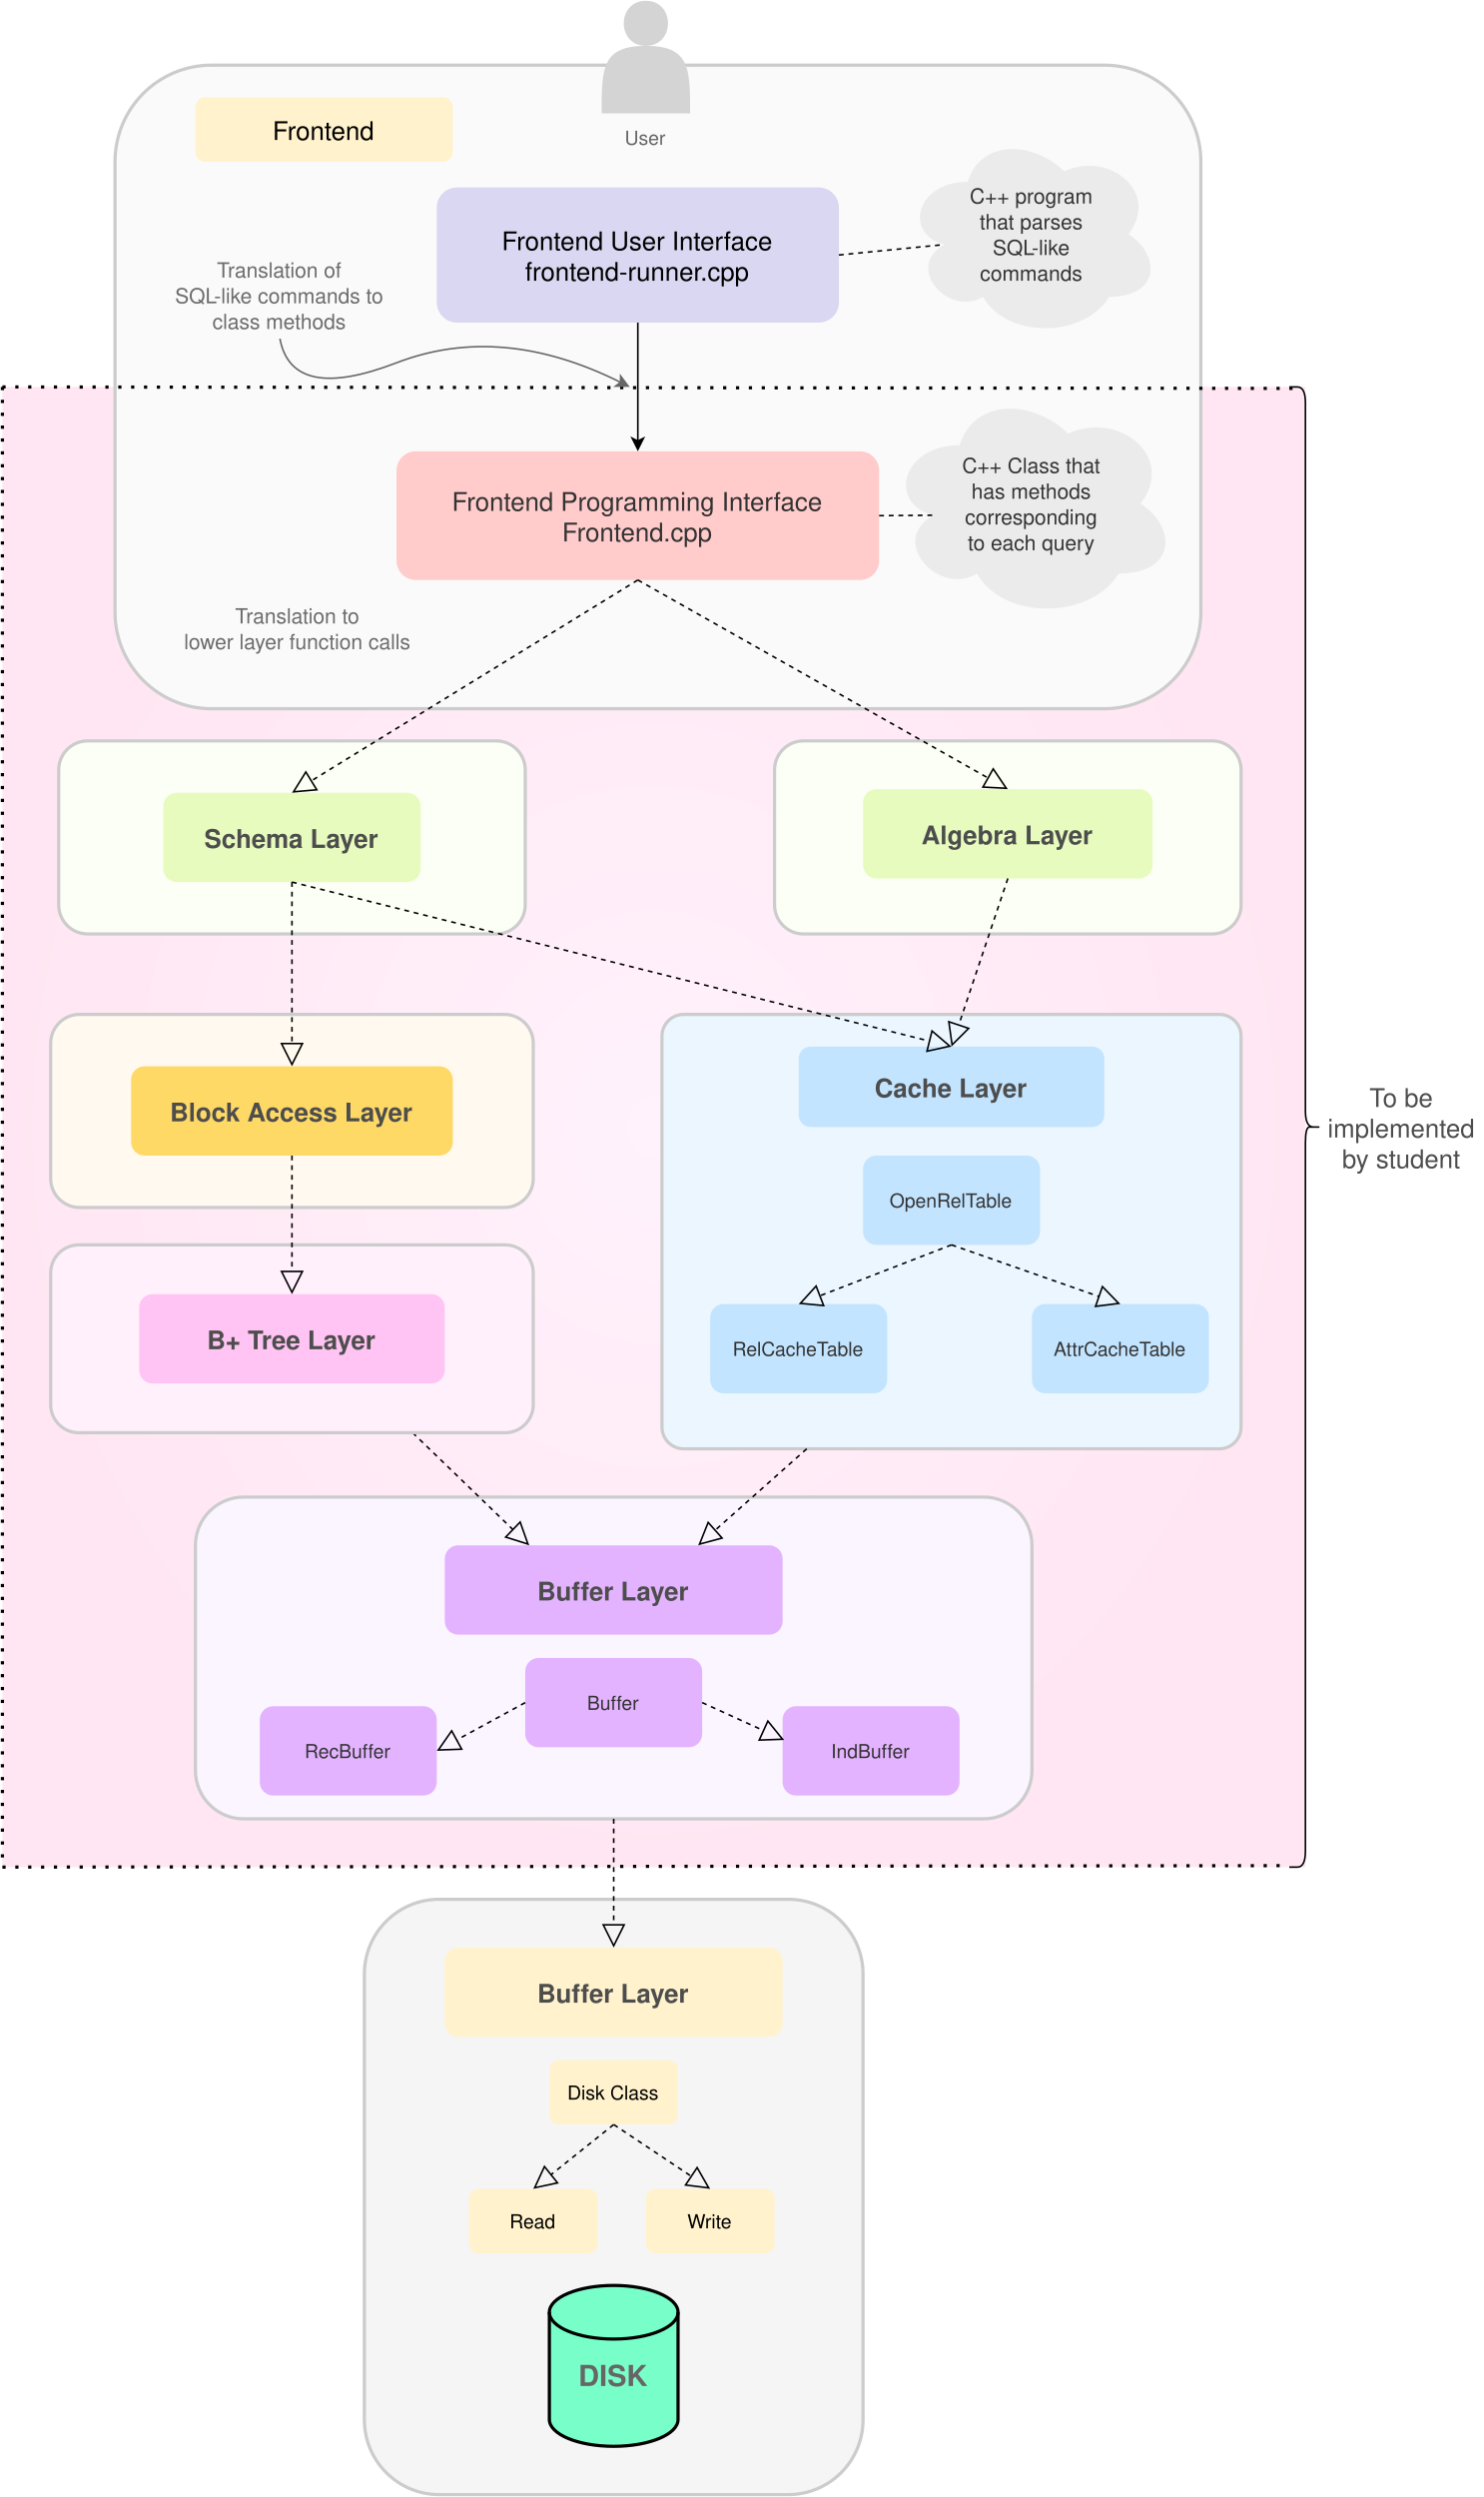
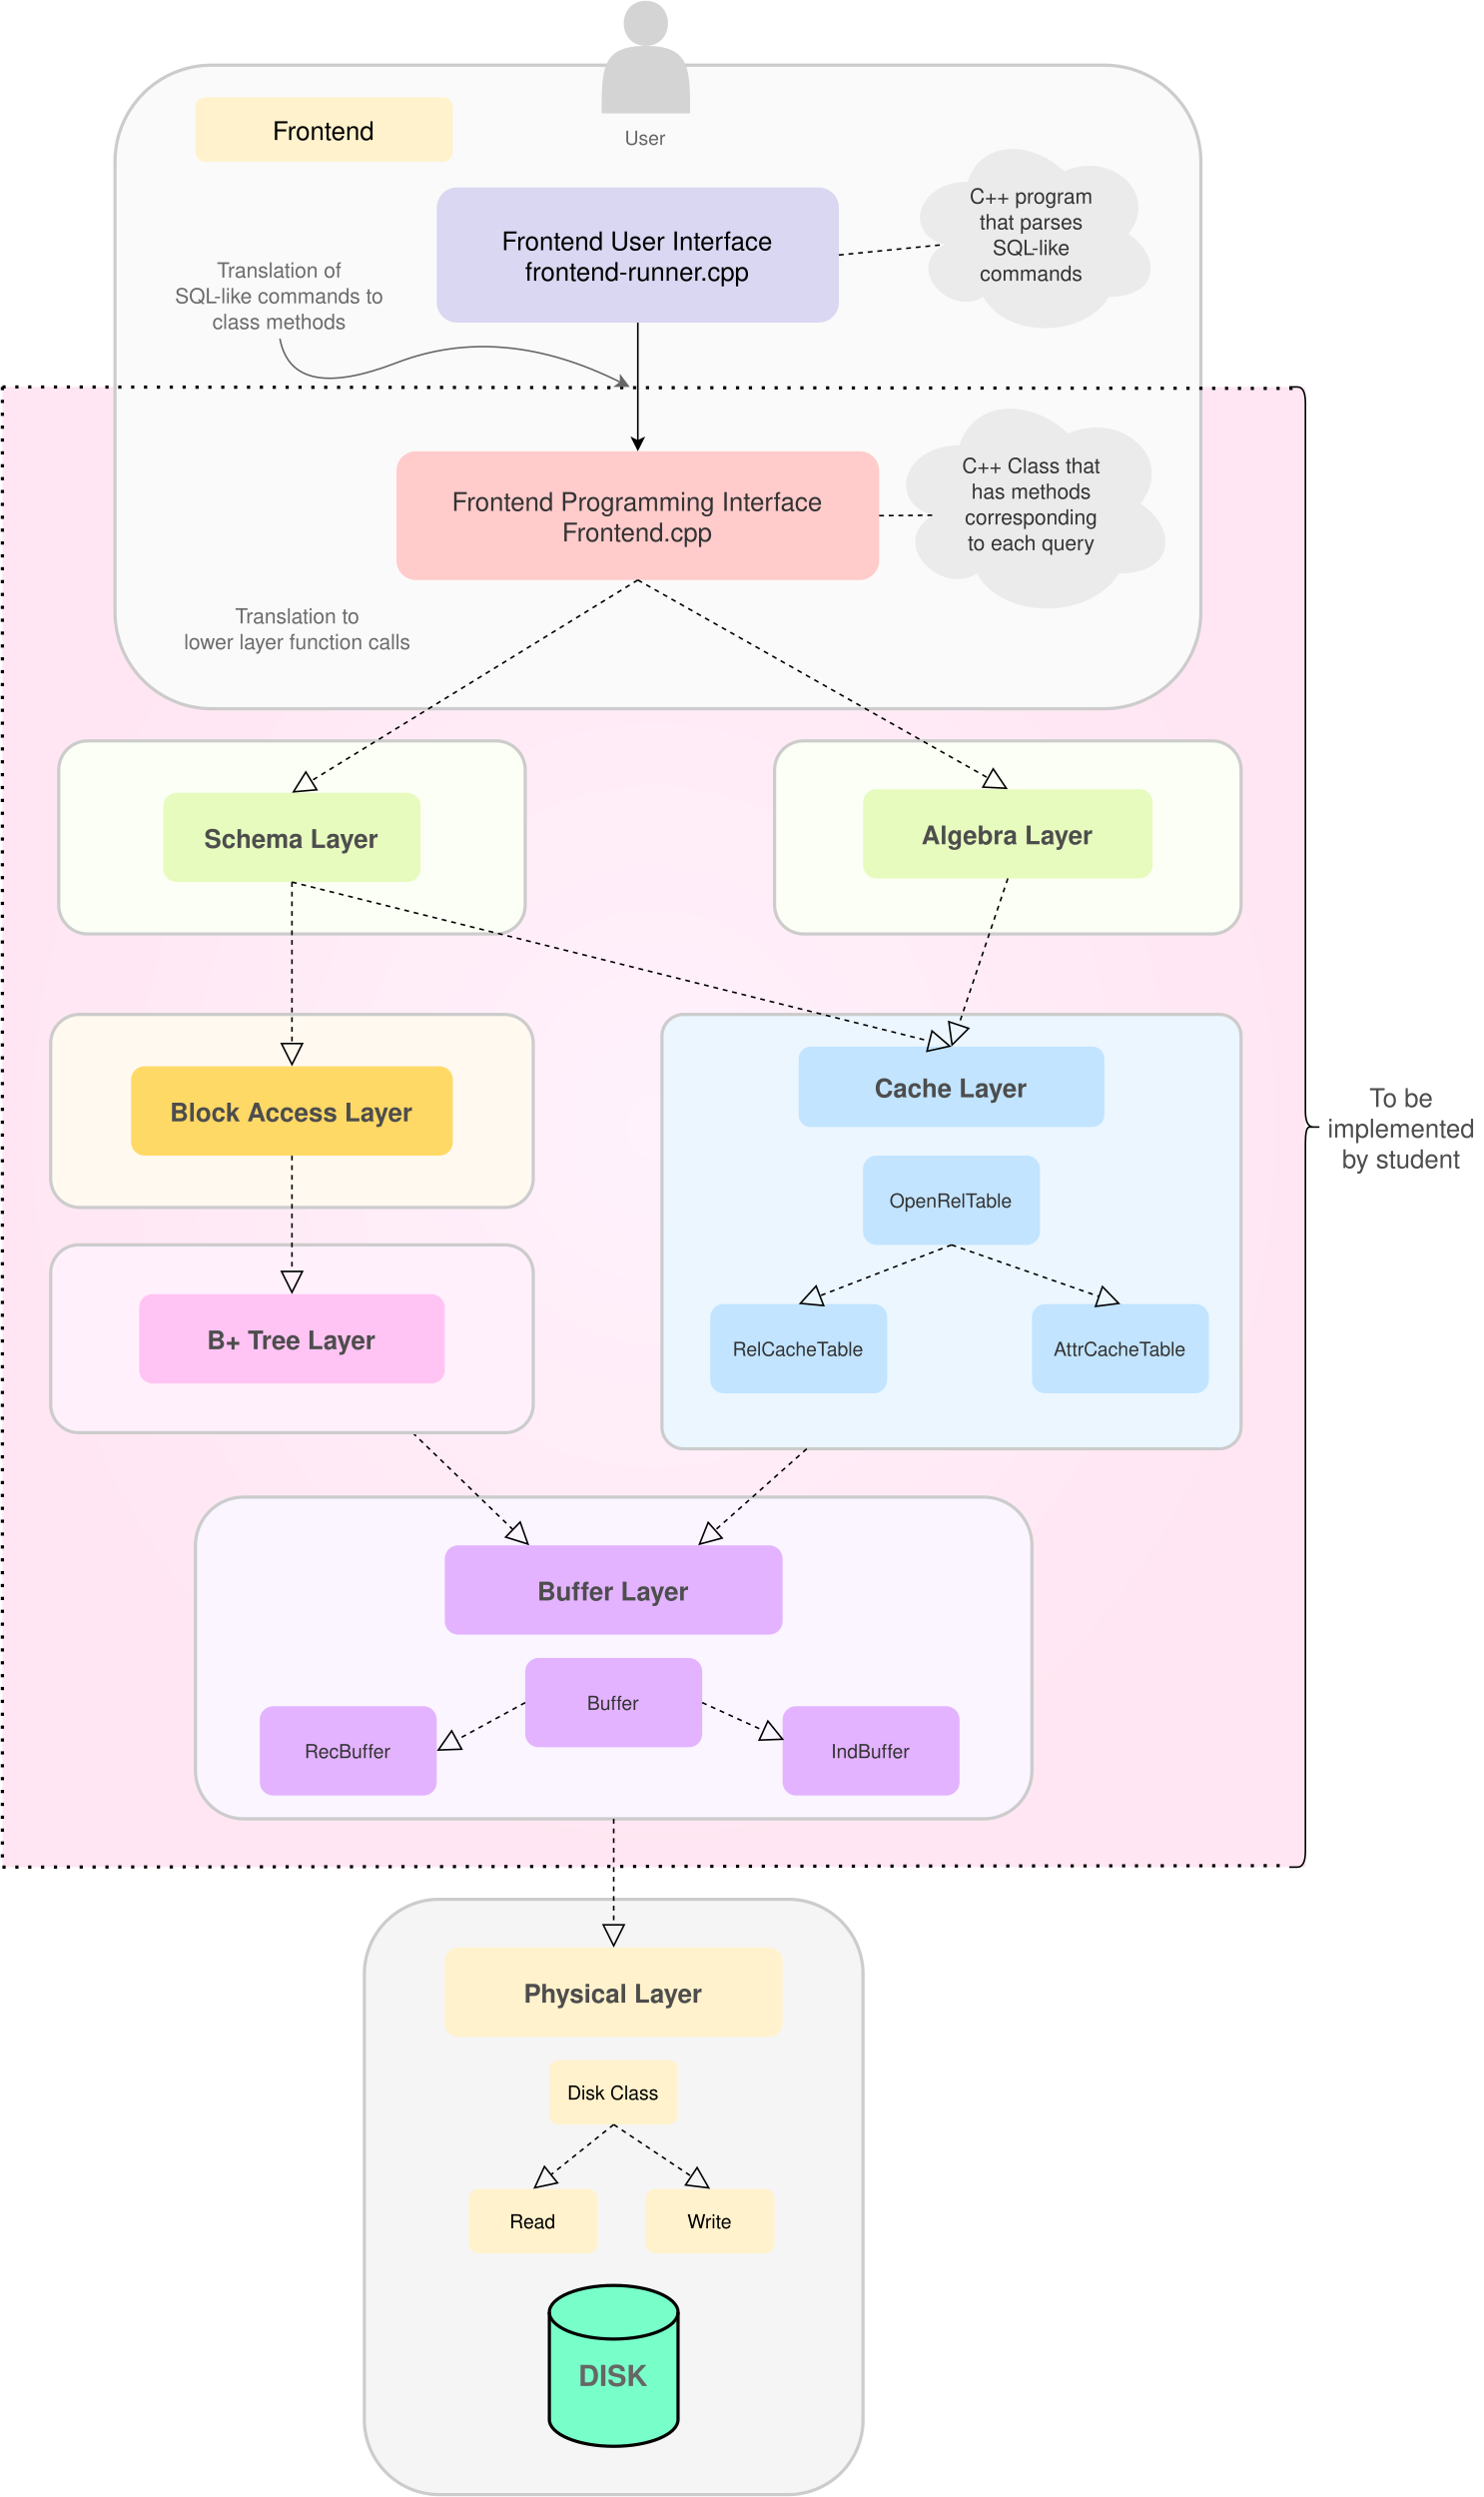
- <svg xmlns="http://www.w3.org/2000/svg" xmlns:xlink="http://www.w3.org/1999/xlink" version="1.1" width="922px" viewBox="-0.5 -0.5 922 1552" content="&lt;mxfile host=&quot;app.diagrams.net&quot; modified=&quot;2022-02-10T13:14:23.350Z&quot; agent=&quot;5.0 (Macintosh; Intel Mac OS X 10_15_7) AppleWebKit/537.36 (KHTML, like Gecko) Chrome/98.0.476.80 Safari/537.36&quot; etag=&quot;VLrYtEACKAkhJ49tEh2x&quot; compressed=&quot;false&quot; version=&quot;16.5.5&quot; type=&quot;google&quot;&gt;&lt;diagram id=&quot;1ANrCiiFcHRW9Wq1SHt_&quot; name=&quot;Page-1&quot;&gt;7V1rd6JIE/41ftQDzf1j1DCZ3cxONsnsXL68B6FVNggOYibOr3+7uQh0N9gQQHM2mnMizdWqp56uqu4uR9Js8/IhtLbrT4EDvREQnJeRNB8BIOq6jP7hlkPSoqpS0rAKXSc9KG94cH/DtFFIW/euA3elA6Mg8CJ3W260A9+HdlRqs8Iw+FU+bBl45bturRWkGh5sy6Nbv7pOtE5adaDl7TfQXa2zO4uqkezZWNnB6TfZrS0n+FVokq5H0iwMgij5tHmZQQ8LL5NLcp5Zsff4YCH0I54Tfvxl//OHdn9jh4ffX5UX+fbz/+7HYqqNZ8vbp984fdrokIkgDPa+A/FVhJE0XQZ+lKpJVND2LgqDJzgLvCBETX7gQ3yQ63lZ0whIpmkCc4baV56126UX2j3ByF5nG5lw8MYqtBwXfavSFa5VExT2zd0QqdsNfLQfN1ke2kmLJJXSMwwj+FJoSkX0AQYbGIUHdEi6d6ym6krxKmVA/FXQfta2LmjeyPRspYhbHa+dKwV9SPXC1tH65YM7vxM/+YY1ezDXu/HuGozFJioSGdK/wm9KVWjPLH4ResEKLhyTvI5nZ0YAuhG3WJa2yJC2qim0tGWhubS/7GD4efEvZgkgeNYCMVV8qhmibwx9B7XehQEC2Gbj+iu09RE1h0vLhiOgjmIkSNPs4Im93SZP4Ln+U6q9KMKsdIUfAJi+G9kLawcnKzda7xcTNyg0jp3A3m+Q3CyM4fEzfmjUtEP/5nDnrnz0IX8uaZl+HG/zBxy7+eOBAoairx8Xvx3HMNdP99Pvd3eLzRdlLBW0kGKOGz7mbDqbngQGyQAFmlA7woqulE1TocEiCQzT1JtjBW0W4MI2VqagldPGCh3Uw6SbQRitg1XgW9513jotM25+zG0QbFMl/Quj6JAK2NpHAWqCL270DZ8zUdKt7+nB+PP8Jb1cvHFINyrVsgv2oQ1rvmjar0dWuILRKeQBAX/pWiWH0EO28Fzudru1bnxIhVkfDSzcIz8iPJN179EDNjJrub1Zz425ZopV5kt2wUQzs/ftweSp/kFXKZMHCsvk5eFMPnvGgs2ji03jPyEl7ALURjMwuhKitRUln5CAdsjDxe7D8ZiHv2/HnvsEy612sNlYvrOjGcXzkD8MEz9qixttL9g7hE6kGg4nwHE9xe8qcHSgWEUgFMvgclFlKFaUOnCz2Grk8LOQkV7hoCKXhWPt1kcTq/aUGbJXp/hd4G2xwNo5h7N5G0k+PCRkH9tavJ2eqGTb+anxVuncOxi6SG4wHKwjyMzkZE9QgADLtLM27g4jvcNdgJg1R6CslRFIeZTJF0/PKsZVxIUUQEQMCnGhRDLUhWKQHr/2K3ALauhnFjv2IKEbkoPWFt6F7r8OnB1JNWEId9vAdxJXuLAL+RpIiRYK3YDwcw9Ty2tJR01op4q7OqAj2Tgd9Yk6i45kpS864ojM3+mo0t88TUfgsuhIIhCoE8DipiPCZZJV4kJ905FK4fYxtPydF/vCaEewrPR1cgdHwCyTs1HKYkeqIuwAWXnEk4pKmywPu+CIlaAfI26KicK1Le8q3bFxHYcRiPFaUAeEJGmTcrALAO35ikw8Nvd8+RSb8U+lYuOOoaA1L/gVx1uedYj/L/e+nR6KZO39J9Uoy4yORQMTZorr9Yqcfb8Nb7/J9hfrQdH/fnKFG9sc03qkNHEiIWQapsCdT+wlbzgm6FITaLkyc0FiF2lapljlV4r1emqqpsktViu0UxArfQn56MnWCZkVpAGtuZCr8jcz5GnivuE2YZFeczLpvZTS3WqVrhQE2DABMwPXcqxvgn/kOX7X5lXTO4j9JF1kqcxZGmBwllHjCnWcdGEKXqOs7fMW+vfQe7QWHmxmeVWaqM9wdyFpjZC0rk2ypqKwWeNNijLpIPRgylanZIvkGtvGWxKupJfZS9cZMB5YsgYl2asoCt+caJULFK3IM/KSx8sLL7CfyIAZ7TddfNs0MM3mI4jg1dF0k0GZQjR9DJ6/F/dVRNKVmi0GzXVsWgya65ihScx8zOK+MkBWCI9PFEhPjjtCJq8kyjIJy4ogGaHHOhQO2+IDdhR2m4XRbDjTHdw7nLuGs3FGOKsyERoaMpiAtkkf6mqioKpHX+JiUA0aTTdiz2VRGgRJvYRFKklEjLDoOChQCos6nLQy3S+XcVZliLgou1mDwAi8Ymj6WppKFxkZAZE0MolWPejM8WkdHAHaF7qHdqbFRkmJClX07mKK5ACxyBD10D4moHPbH33nTclVBsoFypV2dt6UUIFKCpXRJQwuVDqMp8R5Tg+yzfCiSIwt9uZBAl4XMjOnc/iQQCJhR8505PUfRZIVgGiUr3R+15HOnVwSnFuOlguCUYa0pOknQN1+vPyVSFfPh3RZJpGuUcTJP0BOYf3ywv+sU24dKC0V/OYOlIad9E92l4A1k5vVXUodDiwNGkHdrQ87PDTdKIaSQEGMDWOo5XIJbLsuVmIFVueIoQAjeXwBMZREj+feQ8tpaIW1WuhCmmQuU2a486yJa73NLpDo2PNr6EYNhzZ6F5wkDye4Kgaau7un0XGO5uD8Izno/mM7v3v99IbeyKgLMyAGpETW2qCOtMnDKPp3be+vn6ba/unnz/3trf3x8IFnHd97Rr8WfRxeakbb5/BSJXK1iiIR1+D1UQG1PIJ0fIb0UJloBu9oHgDNZ8wuSIDEIDm/hxvNCuHyKWSeYkg0P97+tfghrf7ew7l0H9zMFy9/hhfPzVorOIOB8Jwh5XQO4YzsLBKusi5p1AApL6IlKvNGTkbobpY9E6+Xzr6gFV61bvDaFoY8zD0YXGUiQDHUluxLRToCJ/t2hdULnZjVstfvbZV97YSJ054CuCBPgaq4wI/VqtHJc3gKzIo5HNP8j6se96F3mIaW/YRVNyVCZM/d3ozoNJvCwGz86iZS1gg2YK10ZM1d6aS8DVOgzeiBtc4Rb9xZUQRDP24BAjt1XV/IqEro+eDjRCgzxcQwjFNswRqsYQ2BdkAgtQWeigRSh+tLWQ5JMko2/NeUUVRythYg+9Huej+mXOkpIxcKbwTnMroFQewK3cI7ukugJDi4bZpIIxcNc/aWXWGbY0h+hVC5bdR1HWv5xQsi4nahtkujkr/H1fwnkr9ii/mYnIMgHPkE2oAzv2HzssLFFCdLL/hlr60wmjgWkoYVl1SIxw+myKdYxfbOMmnC1HUBv+msvKab5sxg6qZW26d9jSHkznxEOiyef3z4kxL9gAuNq/STUbM+Ikddu1bGcUJlyUgY65BZKzm7qLbDZm4OCxmAO8iUvcYnlk4QzCz2yOEuZDRh2RGGFlXYKx7Nr4I3J7zExoHFcQ17sQtlLGtvMYODE1GU5JJ6b5dl+93Lvxly+zNojsD4vI7uGfzSC/E3qYFJKl3N63GS5XFFClCtXc7TBRzxbQaox2gmd6pHu1aQdqezIYYusUgqlLUcgEUkPc2cYEubDjQecbGZBVEg0d1sPYj1jESfty4OsXL2DkwheYbuoFzfuqoKNlavaW1cDyvjBnrPEF+bofeq+XvB1rLdCJ8t1xJYg3whgQ9NUieSTkOEVWtF1agFjW26m38288UPRXmej41n8Y/5Vhh/27OKblK6tffhc3EIIet74ilPLrbAdbTxRlXF0k5qQm85HEBNySW8A2pYqk0dtKQO17l6nKp6es0HWk9cqPF4QMXgMFnEkSymT01pKB+fuV85pJMnaJtuYWOeY014EjM1i44YAKvkgzGxUkRhrYBkFYfppPCS/Hn5affj6pc4fjTNR+dO9b89vLrwkjkzTZN/qjzPlPh69TVKoPQnTPZDcgSgr8dYjXyqHRWi+nu+Wv6Uq9Jq4niVO/pgr+HGGg2zbCC7GXvRANMaiohquu5aM6fT6xr3oqN11/XAa2Qd3embxzllPzjHOsu+WVkmuq9hWZldwOStsLJeoZeLYmWOQfK+WFmvRR4xtZMVPep4KJGRCeyUlq+8FVyEQ/Hy8W4NiBm8VWJWKkBViQmsb9nIX4qssLpq1tDQsNTNqDswOHUTzK2x/RrAiq87NaBpPO8OCFe2DeNiy4MUlkluquS3bbI8sr1BmebcYA2VDmJQoF0c0BkC2psL93h/j/EnOYtbllj2wq79K9Ilsbort8GRkDpVVlmIfySvZ4fnqMVG8OtSoJUUlPxmxWMIhyr4m9xRye7ZpL7VK+Is05zJJmNu8jDs03jmAOXiTVRgFLt3umtnVgfui6vY6c8Lr35zKevTeH9DozrXAM4051yZoC4xfxF19lVxIqnli3IvVyPmkynkUFfPv6DBUyTxHbqvhC44I3QJF0ZuvbJHHQyo7BRPsykf/1mg1gHw5MKeM64AJquCqXL7FZMK+VsSQ2MVvGO1NVZ511W2mPXUGakS8BLbQ3UsEj8NqPf3i35srL47AP1j9ZyVFYjV4zI5J5a7bCNxIVWgS4j3jFXwzqtcWK3jy9Pr1c8YaInE3FEdtGdW8lqG2iFeR3imaBAVD8eraD4FDs4vXf8f&lt;/diagram&gt;&lt;/mxfile&gt;" style="cursor:pointer;max-width:100%;max-height:1552px;">
+ <svg xmlns="http://www.w3.org/2000/svg" xmlns:xlink="http://www.w3.org/1999/xlink" version="1.1" width="922px" viewBox="-0.5 -0.5 922 1552" content="&lt;mxfile host=&quot;app.diagrams.net&quot; modified=&quot;2022-02-10T16:09:40.562Z&quot; agent=&quot;5.0 (Macintosh; Intel Mac OS X 10_15_7) AppleWebKit/537.36 (KHTML, like Gecko) Chrome/98.0.476.80 Safari/537.36&quot; etag=&quot;kJ-wsCvrLKttxw7FhJkh&quot; compressed=&quot;false&quot; version=&quot;16.5.5&quot; type=&quot;google&quot;&gt;&lt;diagram id=&quot;1ANrCiiFcHRW9Wq1SHt_&quot; name=&quot;Page-1&quot;&gt;7V1rd5s4E/41/mgfEPePsR2a7qbbbJJuL1/eg0G22WBwMU7j/vpX4mJAElgQwM7ZxD2nRtxnnnk0M5LGI2m2efkQWtv1p8CB3ggIzstImo8AEFVZRP/hlkPSoqpS0rAKXSc9KG94cH/DtFFIW/euA3elA6Mg8CJ3W260A9+HdlRqs8Iw+FU+bBl45bturRWkGh5sy6Nbv7pOtE5adaDl7TfQXa2zO4uqkezZWNnB6Zvs1pYT/Co0SdcjaRYGQZR827zMoIeFl8klOc+s2Ht8sBD6Ec8JP/6y//lDu7+xw8Pvr8qLfPv5f/djMdXGs+Xt0zdOnzY6ZCIIg73vQHwVYSRNl4EfpWoSFbS9i8LgCc4CLwhRkx/4EB/kel7WNAKSaZrAnKH2lWftdumFdk8wstfZRiYcvLEKLcdFb1W6wrVqgsK+uRsidbuBj/bjJstDO2mRpFJ6hmEEXwpNqYg+wGADo/CADkn3jtVUXSlepQyIvwraz9rWBc0bmZ6tFHGr47VzpaAvqV7YOlq/fHDnd+In37BmD+Z6N95dg7HYREUiQ/pX+EOpCu2ZxX+EXrCCC8ckf8ezMyMA3YhbLEtbZEhb1RRa2rLQXNpfdjD8vPgXswQQPGuBmCo+1QzRG0PfQa13YYAAttm4/gptfUTN4dKy4QiooxgJ0jQ7eGJvt8kTeK7/lGovijArXeEHAKbvRvbC2sHJyo3W+8XEDQqNYyew9xskNwtjePyMHxo17dB/c7hzVz76kj+XtEy/jrf5A47d/PFAAUPR14+L345jmOun++n3u7vF5osylgpaSDHHDR9zNp1NTwKDZIACTagdYUVXyqap0GCRBIZp6s2xgjYLcGEbK1PQymljhQ7qYdLNIIzWwSrwLe86b52WGTc/5jYItqmS/oVRdEgFbO2jADXBFzf6hs+ZKOnW9/Rg/H3+kl4u3jikG5Vq2QX70IY1LyqnnbEVrmB0CnlAwC9dq+QQesgWnsvdbrfWjQ+pMOujgYV75EeEZ7LuPXrARmYttzfruTHXTLHKfMkumGhm9r49mDzVP+gqZfJAYZm8PJzJZ89YsHl0sWn8T0gJuwC10QyMroRobUXJNySgHfJwsftwPObh79ux5z7BcqsdbDaW7+xoRvE85A/DxI/a4kbbC/YOoROphsMJcFxP8acKHB0oVhEIxTK4XFQZihWlDtwstho5/CxkpFc4qMhl4Vi79dHEqj1lhuzVKf4UeFsssHbO4WzeRpIPDwnZx7YWb6cnKtl2fmq8VTr3DoYukhsMB+sIMjM52RMUIMAy7ayNu8NI73AXIGbNEShrZQRSHmXy4ulZxbiKuJACiIhBIS6USIa6UAzS42u/Areghn5msWMPErohOWht4V3o/uvA2ZFUE4Zwtw18J3GFC7uQr4GUaKHQDQg/9zC1vJZ01IR2qrirAzqSjdNRn6iz6EhW+qIjjsj8nY4q/c3TdAQui44kAoE6ASxuOiJcJlklLtQ3HakUbh9Dy995sS+MdgTLSl8nd3AEzDI5G6UsdqQqwg6QlUc8qai0yfKwC45YCfox4qaYKFzb8q7SHRvXcRiBGK8FdUBIkjYpB7sA0J6vyMRjc8+XT7EZ/1QqNu4YClrzgl9xvOVZh/j/5d6300ORrL3/pBplmdGxaGDCTHG9XpGz77fh7TfZ/mI9KPrfT65wY5tjWo+UJk4khEzDFLjzib3kDccEXWoCLVdmLkjsIk3LFKv8SrFeT03VNLnFaoV2CmKlLyEfPdk6IbOCNKA1F3JV/maGPE3cN9wmLNJrTia9l1K6W63SlYIAGyZgZuBajvVN8I88x5/avGp6B7GfpIsslTlLAwzOMmpcoY6TLkzBa5S1fd5C/x56j9bCg80sr0oT9RnuLiStEZLWtUnWVBQ2a7xJUSYdhB5M2eqUbJFcY9t4S8KV9DJ76ToDxgNL1qAkexVF4ZsTrXKBohV5Rl7yeHnhBfYTGTCj/aaLb5sGptl8BBG8OppuMihTiKaPwfP34r6KSLpSs8WguY5Ni0FzHTM0iZmPWdxXBsgK4fGJAunJcUfI5JVEWSZhWREkI/RYh8JhW3zAjsJuszCaDWe6g3uHc9dwNs4IZ1UmQkNDBhPQNulDXU0UVPXoS1wMqkGj6UbsuSxKgyCpl7BIJYmIERYdBwVKYVGHk1am++UyzqoMERdlN2sQGIFXDE1fS1PpIiMjIJJGJtGqB505Pq2DI0D7QvfQzrTYKClRoYreXUyRHCAWGaIe2scEdG77o++8KbnKQLlAudLOzpsSKlBJoTK6hMGFSofxlDjP6UG2GV4UibHF3jxIwOtCZuZ0Dh8SSCTsyJmOvP6jSLICEI3ylc7vOtK5k0uCc8vRckEwypCWNP0EqNuPl78S6er5kC7LJNI1ijj5B8gprF9e+J91yq0DpaWCP9yB0rCT/snuErBmcrO6S6nDgaW79WGHR4sHiqHy2zWIoiRQEGTDKGq5XALbrouWWKHVOaIowEgfX0AUJdEjuvfQchraYa0WupAmmc2UGQ49a+pab/MLJDr6/Bq6UcPBjd4FJ8nDCa6Kg+bu7ml0nKU5OP9IDrr/2M7vXj/BoTcy6sIMiCEpkbU6qCNt8jCK/l3b++unqbZ/+vlzf3trfzx84FnJ957Tr0Ufh5+a0fY5/FSJXK+iSMQ1eL1UQC2QIF2fIX1UJprBO5oHQPMZ8wsSIDFIzvDhRrNCuHwKmakYEs2Pt38tfkirv/dwLt0HN/PFy5/hxXOz1grOYCA8Z0g5nUU4IzuLhKusSxo1RMqLaInKvZHTEbqbZ8/E66WzL2iFV20o/n0DcJWJAMVQW7IvFekInOzbFVYvdGpWy16/t3X2tVMmTnsK4II8BarmAj9Wq8Ynz+EpMGvmcEz0P6573IfeYRpa9hNW3ZQIkT13ezOi02wKA7PxXzeRskawAWutI2v2SicFbpgCbUYPrJWOeOPOiiIY+nELENjJ6/pSRlVCz4cfJ0KZKSaGYZxiC9ZwDWsQtAMCqS3xVCSQOlxfyoJIklGyAcCmjKKS87UA2Y921/sx5UpPGrlQeCM4l9EtCGJX6Bbe0V0CJcHBbdNEGrlsmLO37ArbHIPyK4TKbaOu61jNL14SEbcLtV0alfw9ruc/kfwVW8zI5BwE4cgn0Aac+Q2blxUupzhZesEve22F0cSxkDSsuKhCPH4wRT7FKrZ3lkkTpq4L+ENn5TXdNGcGUze12j7tawwhd+Yj0mHx/OPDn5ToB1xqXKWfjJr1ETnq2rUyjlMqS0bCWInMWsvZRb0dNnNzWMgA3EGm7DU+sXSCYGa5Rw53IaMJy44wtKjSXvFofhW8OeElNg4sjqvYi10oY2F7izkcnIiiJJdUfLss2+9e/s2Q259BcwTG53V0z+CXXoi/SQ1MUulqXo+TLJArUoBq7XKeLuGIbzNARUYzuVM92rWCtDudDTF0kUVSoawFASwi6WnmBFvadKDxiMvNLIgSie5m60GsZyT6vHVxiJWzd2AKyTN0B+UK11V1sLF6TWvjelgZN9B7hvjaDL1Xzd8LtpbtRvhsuZbAGuQLCXxokjqRdBoirGorqkYtaWzT3fyzmS9+KMrzfGw8i3/Mt8L4255VdpPSrb0Pn4tDCFnfE095crEFrqONN6oql3ZSE3rL4QBqUu7pBO/Jwmdii/nZPfY4VRX1mg+0nrhQ4/GAisFhsowjWU6fmtJQPj5zv3JIJ0/QNt3CxjzHqvAkZuovYBoTa0UU1hpIVnmYTkovyZ+Xn3Y/rn6J40fTfHTuVP/bw6tLL5kz0zT5J8vzTIqvV1+jBEp/wmQ/JEcAWoGxZi/dGHnEsgEpXy9/ylVpNXG8yh19sNdwY42GWTaQ3Yy9aIBpDUVENV15rZnT6XWNe9HRyut64DWyju70zeOcsh+cY6Vl36wsE93XsKzMLmHyVlhZr1DCRbEyxyB5I1aueunGyCOmdrKiRx0PJTIygZ3S8pW3gotwKF4+3q0BMYO3SsxKBVYqMYH1LRv5nyIrrK6aNTQ0LHUzKg8MTt0Ec2tsvwaw4utODWgaz7sDwpVtw7jc8iClZZKbKvltmyyPbG9Qpjk3WEOlgxgUaBcHdIaA9ubCPd7fY/xJzuKWJZa9sKv/inRRrO4KbnAkpE4VVhbin8nr2eE5arER/LoUaCUFJb9a8RjCoUr+JndUsns2qXD1ijjLNGeyyZibPAz7NJ45QLl4ExUYxe6d7tqZ9YH74ip2PvTC699cyvo03l/RqM41gDPNOVcmqEvM/4hK+6o4kdTyRbmXqxHzyRRyqKvn39DgKZP4Dt1XQhecEbqECyO3XtmjDgZUdoqn2ZSP/yxQ6wB4cmHPGVcAk3XBVLn9ikmF/DWJobEK3rHaGqsiJ1ZbzHrqjFQJeIntoToWiR8H1Pv7TT82Vt8dgP6xes7KCsTqcZmcE8tduJG4kCrQRcR7xip451UurNbx5el16GcMtERi7qgO2jMreS1D7RCvIzxTNIiKh+NVNJ8CB+eXrv8P&lt;/diagram&gt;&lt;/mxfile&gt;" style="cursor:pointer;max-width:100%;max-height:1552px;">
  <defs>
    <radialGradient x1="0%" y1="0%" x2="0%" y2="0%" id="mx-gradient-fff2fc-1-ffe6f2-1-r-0">
      <stop offset="0%" style="stop-color: rgb(255, 242, 252); stop-opacity: 1;" />
      <stop offset="100%" style="stop-color: rgb(255, 230, 242); stop-opacity: 1;" />
    </radialGradient>
  </defs>
  <g>
    <rect x="1" y="240" width="810" height="920" fill="url(#mx-gradient-fff2fc-1-ffe6f2-1-r-0)" stroke="none" pointer-events="all" />
    <rect x="71" y="40" width="675" height="400" rx="60" ry="60" fill="#fafafa" stroke="#cccccc" stroke-width="2" pointer-events="all" />
    <a xlink:href="https://nitcbase.github.io/nitcbase-documentation-v2/docs/Design/Frontend#frontend-programming-interface">
      <rect x="246" y="280" width="300" height="80" rx="12" ry="12" fill="#ffcbcb" stroke="none" pointer-events="all" />
      <g fill="#333333" font-family="Helvetica" text-anchor="middle" font-size="16px">
        <text x="395.5" y="317">Frontend Programming Interface</text>
        <text x="395.5" y="336">Frontend.cpp</text>
      </g>
    </a>
    <path d="M 396 200 L 396 273.63" fill="none" stroke="rgb(0, 0, 0)" stroke-miterlimit="10" pointer-events="stroke" />
    <path d="M 396 278.88 L 392.5 271.88 L 396 273.63 L 399.5 271.88 Z" fill="rgb(0, 0, 0)" stroke="rgb(0, 0, 0)" stroke-miterlimit="10" pointer-events="all" />
    <a xlink:href="https://nitcbase.github.io/nitcbase-documentation-v2/docs/Design/Frontend#frontend-user-interface">
      <rect x="271" y="116" width="250" height="84" rx="12.6" ry="12.6" fill="#d9d7f1" stroke="none" pointer-events="all" />
      <g fill="rgb(0, 0, 0)" font-family="Helvetica" text-anchor="middle" font-size="16px">
        <text x="395.5" y="155">Frontend User Interface</text>
        <text x="395.5" y="174">frontend-runner.cpp</text>
      </g>
    </a>
    <path d="M 601 112.5 C 569 112.5 561 145 586.6 151.5 C 561 165.8 589.8 197 610.6 184 C 625 210 673 210 689 184 C 721 184 721 158 701 145 C 721 119 689 93 661 106 C 641 86.5 609 86.5 601 112.5 Z" fill="#ebebeb" stroke="none" pointer-events="all" />
    <g fill="#333333" font-family="Helvetica" text-anchor="middle" font-size="13px">
      <text x="640.5" y="126">C++
                program</text>
      <text x="640.5" y="142"> that parses </text>
      <text x="640.5" y="158">SQL-like </text>
      <text x="640.5" y="174">commands</text>
    </g>
    <path d="M 521 158 L 586.6 151.5" fill="none" stroke="rgb(0, 0, 0)" stroke-miterlimit="10" stroke-dasharray="3 3" pointer-events="stroke" />
    <path d="M 596 276.25 C 560 276.25 551 312.5 579.8 319.75 C 551 335.7 583.4 370.5 606.8 356 C 623 385 677 385 695 356 C 731 356 731 327 708.5 312.5 C 731 283.5 695 254.5 663.5 269 C 641 247.25 605 247.25 596 276.25 Z" fill="#ebebeb" stroke="none" pointer-events="all" />
    <g fill="#333333" font-family="Helvetica" text-anchor="middle" font-size="13px">
      <text x="640.5" y="293.5">C++
                Class that</text>
      <text x="640.5" y="309.5"> has methods </text>
      <text x="640.5" y="325.5">corresponding
            </text>
      <text x="640.5" y="341.5">to each query</text>
    </g>
    <path d="M 546 320 L 579.8 319.75" fill="none" stroke="rgb(0, 0, 0)" stroke-miterlimit="10" stroke-dasharray="3 3" pointer-events="stroke" />
    <rect x="98.5" y="156" width="150" height="54" fill="none" stroke="none" pointer-events="all" />
    <g fill="#6B6B6B" font-family="Helvetica" text-anchor="middle" font-size="13px">
      <text x="173" y="172">Translation of </text>
      <text x="173" y="188">SQL-like commands to</text>
      <text x="173" y="204">class methods</text>
    </g>
    <rect x="98.5" y="370" width="172.5" height="40" fill="none" stroke="none" pointer-events="all" />
    <g fill="#6B6B6B" font-family="Helvetica" text-anchor="middle" font-size="13px">
      <text x="184.25" y="387">Translation to </text>
      <text x="184.25" y="403">lower layer function calls</text>
    </g>
    <rect x="31" y="630" width="300" height="120" rx="18" ry="18" fill="#fff9f0" stroke="#cccccc" stroke-width="2" pointer-events="all" />
    <rect x="411" y="630" width="360" height="270" rx="13.5" ry="13.5" fill="#ebf6ff" stroke="#cccccc" stroke-width="2" pointer-events="all" />
    <a xlink:href="https://nitcbase.github.io/nitcbase-documentation-v2/docs/Design/Cache%20Layer">
      <rect x="496" y="650" width="190" height="50" rx="7.5" ry="7.5" fill="#c2e4ff" stroke="none" pointer-events="all" />
      <g fill="#4D4D4D" font-family="Helvetica" font-weight="bold" text-anchor="middle" font-size="16px">
        <text x="590.5" y="681.5">Cache Layer</text>
      </g>
    </a>
    <rect x="536" y="717.75" width="110" height="55.5" rx="8.32" ry="8.32" fill="#c2e4ff" stroke="none" pointer-events="all" />
    <g fill="#333333" font-family="Helvetica" text-anchor="middle" font-size="12px">
      <text x="590.5" y="750">OpenRelTable</text>
    </g>
    <rect x="441" y="810" width="110" height="55.5" rx="8.32" ry="8.32" fill="#c2e4ff" stroke="none" pointer-events="all" />
    <g fill="#333333" font-family="Helvetica" text-anchor="middle" font-size="12px">
      <text x="495.5" y="842.25">RelCacheTable</text>
    </g>
    <rect x="641" y="810" width="110" height="55.5" rx="8.32" ry="8.32" fill="#c2e4ff" stroke="none" pointer-events="all" />
    <g fill="#333333" font-family="Helvetica" text-anchor="middle" font-size="12px">
      <text x="695.5" y="842.25">AttrCacheTable</text>
    </g>
    <path d="M 591 773.25 L 509.17 804.91" fill="none" stroke="rgb(0, 0, 0)" stroke-miterlimit="10" stroke-dasharray="3 3" pointer-events="stroke" />
    <path d="M 497.04 809.6 L 506.82 798.84 L 511.51 810.97 Z" fill="none" stroke="rgb(0, 0, 0)" stroke-miterlimit="10" pointer-events="all" />
    <path d="M 591 773.25 L 682.67 805.34" fill="none" stroke="rgb(0, 0, 0)" stroke-miterlimit="10" stroke-dasharray="3 3" pointer-events="stroke" />
    <path d="M 694.94 809.63 L 680.53 811.47 L 684.82 799.2 Z" fill="none" stroke="rgb(0, 0, 0)" stroke-miterlimit="10" pointer-events="all" />
    <rect x="121" y="930" width="520" height="200" rx="30" ry="30" fill="#faf5ff" stroke="#cccccc" stroke-width="2" pointer-events="all" />
    <a xlink:href="https://nitcbase.github.io/nitcbase-documentation-v2/docs/Design/Buffer%20Layer">
      <rect x="276" y="960" width="210" height="55.5" rx="8.32" ry="8.32" fill="#e3b3ff" stroke="none" pointer-events="all" />
      <g fill="#4D4D4D" font-family="Helvetica" font-weight="bold" text-anchor="middle" font-size="16px">
        <text x="380.5" y="994.25">Buffer Layer</text>
      </g>
    </a>
    <rect x="161" y="1060" width="110" height="55.5" rx="8.32" ry="8.32" fill="#e3b3ff" stroke="none" pointer-events="all" />
    <g fill="#333333" font-family="Helvetica" text-anchor="middle" font-size="12px">
      <text x="215.5" y="1092.25">RecBuffer</text>
    </g>
    <rect x="486" y="1060" width="110" height="55.5" rx="8.32" ry="8.32" fill="#e3b3ff" stroke="none" pointer-events="all" />
    <g fill="#333333" font-family="Helvetica" text-anchor="middle" font-size="12px">
      <text x="540.5" y="1092.25">IndBuffer</text>
    </g>
    <rect x="326" y="1030" width="110" height="55.5" rx="8.32" ry="8.32" fill="#e3b3ff" stroke="none" pointer-events="all" />
    <g fill="#333333" font-family="Helvetica" text-anchor="middle" font-size="12px">
      <text x="380.5" y="1062.25">Buffer</text>
    </g>
    <path d="M 326 1057.75 L 283.39 1080.99" fill="none" stroke="rgb(0, 0, 0)" stroke-miterlimit="10" stroke-dasharray="3 3" pointer-events="stroke" />
    <path d="M 271.98 1087.21 L 280.28 1075.28 L 286.51 1086.7 Z" fill="none" stroke="rgb(0, 0, 0)" stroke-miterlimit="10" pointer-events="all" />
    <path d="M 436 1057.75 L 474.14 1075.13" fill="none" stroke="rgb(0, 0, 0)" stroke-miterlimit="10" stroke-dasharray="3 3" pointer-events="stroke" />
    <path d="M 485.97 1080.52 L 471.45 1081.04 L 476.84 1069.21 Z" fill="none" stroke="rgb(0, 0, 0)" stroke-miterlimit="10" pointer-events="all" />
    <rect x="226" y="1180" width="310" height="370" rx="46.5" ry="46.5" fill="#f5f5f5" stroke="#cccccc" stroke-width="2" pointer-events="all" />
    <a xlink:href="https://nitcbase.github.io/nitcbase-documentation-v2/docs/Design/Physical%20Layer">
      <rect x="276" y="1210" width="210" height="55.5" rx="8.32" ry="8.32" fill="#fff2cc" stroke="none" pointer-events="all" />
      <g fill="#4D4D4D" font-family="Helvetica" font-weight="bold" text-anchor="middle" font-size="16px">
-         <text x="380.5" y="1244.25">Buffer Layer</text>
+         <text x="380.5" y="1244.25">Physical Layer</text>
      </g>
    </a>
    <rect x="291" y="1360" width="80" height="40" rx="6" ry="6" fill="#fff2cc" stroke="none" pointer-events="all" />
    <g fill="rgb(0, 0, 0)" font-family="Helvetica" text-anchor="middle" font-size="12px">
      <text x="330.5" y="1384.5">Read</text>
    </g>
    <rect x="401" y="1360" width="80" height="40" rx="6" ry="6" fill="#fff2cc" stroke="none" pointer-events="all" />
    <g fill="rgb(0, 0, 0)" font-family="Helvetica" text-anchor="middle" font-size="12px">
      <text x="440.5" y="1384.5">Write</text>
    </g>
    <a xlink:href="https://nitcbase.github.io/nitcbase-documentation-v2/docs/Design/Physical%20Layer#disk-class">
      <rect x="341" y="1280" width="80" height="40" rx="6" ry="6" fill="#fff2cc" stroke="none" pointer-events="all" />
      <g fill="rgb(0, 0, 0)" font-family="Helvetica" text-anchor="middle" font-size="12px">
        <text x="380.5" y="1304.5">Disk Class</text>
      </g>
    </a>
    <path d="M 381 1320 L 342.02 1351.18" fill="none" stroke="rgb(0, 0, 0)" stroke-miterlimit="10" stroke-dasharray="3 3" pointer-events="stroke" />
    <path d="M 331.87 1359.3 L 337.96 1346.1 L 346.08 1356.26 Z" fill="none" stroke="rgb(0, 0, 0)" stroke-miterlimit="10" pointer-events="all" />
    <path d="M 381 1320 L 429.25 1352.17" fill="none" stroke="rgb(0, 0, 0)" stroke-miterlimit="10" stroke-dasharray="3 3" pointer-events="stroke" />
    <path d="M 440.07 1359.38 L 425.65 1357.58 L 432.86 1346.76 Z" fill="none" stroke="rgb(0, 0, 0)" stroke-miterlimit="10" pointer-events="all" />
    <path d="M 256 890 L 318.34 950.19" fill="none" stroke="rgb(0, 0, 0)" stroke-miterlimit="10" stroke-dasharray="3 3" pointer-events="stroke" />
    <path d="M 327.7 959.22 L 313.83 954.87 L 322.86 945.52 Z" fill="none" stroke="rgb(0, 0, 0)" stroke-miterlimit="10" pointer-events="all" />
    <path d="M 501 900 L 444.05 950.62" fill="none" stroke="rgb(0, 0, 0)" stroke-miterlimit="10" stroke-dasharray="3 3" pointer-events="stroke" />
    <path d="M 434.34 959.26 L 439.73 945.76 L 448.37 955.48 Z" fill="none" stroke="rgb(0, 0, 0)" stroke-miterlimit="10" pointer-events="all" />
    <path d="M 381 1130 L 381 1195.88" fill="none" stroke="rgb(0, 0, 0)" stroke-miterlimit="10" stroke-dasharray="3 3" pointer-events="stroke" />
    <path d="M 381 1208.88 L 374.5 1195.88 L 387.5 1195.88 Z" fill="none" stroke="rgb(0, 0, 0)" stroke-miterlimit="10" pointer-events="all" />
    <path d="M 821 240 L 816 240 Q 811 240 811 250 L 811 690 Q 811 700 806 700 L 803.5 700 Q 801 700 806 700 L 808.5 700 Q 811 700 811 710 L 811 1150 Q 811 1160 816 1160 L 821 1160" fill="none" stroke="rgb(0, 0, 0)" stroke-miterlimit="10" transform="translate(811,0)scale(-1,1)translate(-811,0)" pointer-events="all" />
    <path d="M 1 1160 L 800 1159.08" fill="none" stroke="rgb(0, 0, 0)" stroke-width="2" stroke-miterlimit="10" stroke-dasharray="2 6" pointer-events="stroke" />
    <path d="M 1 240 L 803 240.92" fill="none" stroke="rgb(0, 0, 0)" stroke-width="2" stroke-miterlimit="10" stroke-dasharray="2 6" pointer-events="stroke" />
    <rect x="341" y="1420" width="80" height="100" fill="none" stroke="none" />
    <path d="M 341 1503.33 L 341 1436.67 C 341 1427.46 358.91 1420 381 1420 C 403.09 1420 421 1427.46 421 1436.67 L 421 1503.33 C 421 1512.54 403.09 1520 381 1520 C 358.91 1520 341 1512.54 341 1503.33 Z" fill="#78ffc9" stroke="rgb(0, 0, 0)" stroke-width="2" stroke-miterlimit="10" />
    <path d="M 341 1436.67 C 341 1445.87 358.91 1453.33 381 1453.33 C 403.09 1453.33 421 1445.87 421 1436.67" fill="none" stroke="rgb(0, 0, 0)" stroke-width="2" stroke-miterlimit="10" />
    <rect x="351" y="1460" width="60" height="30" fill="none" stroke="none" />
    <g fill="#666666" font-family="Helvetica" font-weight="bold" text-anchor="middle" font-size="18px">
      <text x="380.5" y="1482.5">DISK</text>
    </g>
    <rect x="371" y="0" width="60" height="100" fill="none" stroke="none" />
    <path d="M 373.5 70 C 373.5 42 373.5 28 401 28 C 382.67 28 382.67 0 401 0 C 419.33 0 419.33 28 401 28 C 428.5 28 428.5 42 428.5 70 Z" fill="#d4d4d4" stroke="none" />
    <rect x="371" y="70" width="60" height="30" fill="none" stroke="none" />
    <g fill="#666666" font-family="Helvetica" text-anchor="middle" font-size="12px">
      <text x="400.5" y="89.5">User</text>
    </g>
    <path d="M 1 240 L 1 1160" fill="none" stroke="rgb(0, 0, 0)" stroke-width="2" stroke-miterlimit="10" stroke-dasharray="2 6" />
    <a xlink:href="https://nitcbase.github.io/nitcbase-documentation-v2/docs/Design/Frontend/">
      <rect x="121" y="60" width="160" height="40" rx="6" ry="6" fill="#fff2cc" stroke="none" />
      <g fill="rgb(0, 0, 0)" font-family="Helvetica" text-anchor="middle" font-size="16px">
        <text x="200.5" y="86.5">Frontend</text>
      </g>
    </a>
    <rect x="821" y="666.38" width="100" height="67.25" fill="none" stroke="none" />
    <g fill="#4D4D4D" font-family="Helvetica" text-anchor="middle" font-size="16px">
      <text x="870.5" y="687.51">To be
            </text>
      <text x="870.5" y="706.51">implemented</text>
      <text x="870.5" y="725.51">by student</text>
    </g>
    <path d="M 173.5 210 Q 181 250 246 225 Q 311 200 385.3 237.15" fill="none" stroke="#666666" stroke-miterlimit="10" />
    <path d="M 390 239.5 L 382.17 239.5 L 385.3 237.15 L 385.3 233.24 Z" fill="#666666" stroke="#666666" stroke-miterlimit="10" />
    <rect x="36" y="460" width="290" height="120" fill="none" stroke="none" />
    <rect x="36" y="460" width="290" height="120" rx="18" ry="18" fill="#fcfff5" stroke="#cccccc" stroke-width="2" />
    <rect x="101" y="492.25" width="160" height="55.5" fill="none" stroke="none" />
    <a xlink:href="https://nitcbase.github.io/nitcbase-documentation-v2/docs/Design/Schema%20Layer">
      <rect x="101" y="492.25" width="160" height="55.5" rx="8.32" ry="8.32" fill="#e7fbbe" stroke="none" />
      <g fill="#4D4D4D" font-family="Helvetica" font-weight="bold" text-anchor="middle" font-size="16px">
        <text x="180.5" y="526.5">Schema Layer</text>
      </g>
    </a>
    <rect x="481" y="460" width="290" height="120" fill="none" stroke="none" />
    <rect x="481" y="460" width="290" height="120" rx="18" ry="18" fill="#fcfff5" stroke="#cccccc" stroke-width="2" />
    <rect x="536" y="490" width="180" height="55.5" fill="none" stroke="none" />
    <a xlink:href="https://nitcbase.github.io/nitcbase-documentation-v2/docs/Design/Algebra%20Layer">
      <rect x="536.01" y="490" width="180" height="55.5" rx="8.32" ry="8.32" fill="#e7fbbe" stroke="none" />
      <g fill="#4D4D4D" font-family="Helvetica" font-weight="bold" text-anchor="middle" font-size="16px">
        <text x="625.51" y="524.25">Algebra Layer</text>
      </g>
    </a>
    <rect x="81" y="662.25" width="200" height="55.5" fill="none" stroke="none" />
    <a xlink:href="https://nitcbase.github.io/nitcbase-documentation-v2/docs/Design/Block%20Access%20Layer">
      <rect x="81" y="662.25" width="200" height="55.5" rx="8.32" ry="8.32" fill="#ffd966" stroke="none" />
      <g fill="#4D4D4D" font-family="Helvetica" font-weight="bold" text-anchor="middle" font-size="16px">
        <text x="180.5" y="696.5">Block Access Layer</text>
      </g>
    </a>
    <rect x="31" y="773.25" width="300" height="116.75" fill="none" stroke="none" />
    <rect x="31" y="773.25" width="300" height="116.75" rx="17.51" ry="17.51" fill="#fff0fc" stroke="#cccccc" stroke-width="2" />
    <a xlink:href="https://nitcbase.github.io/nitcbase-documentation-v2/docs/Design/B+%20Tree%20Layer">
      <rect x="86" y="803.88" width="190" height="55.5" rx="8.32" ry="8.32" fill="#ffc4f3" stroke="none" />
      <g fill="#4D4D4D" font-family="Helvetica" font-weight="bold" text-anchor="middle" font-size="16px">
        <text x="180.5" y="838.13">B+ Tree Layer</text>
      </g>
    </a>
    <path d="M 396 360 L 193.03 484.85" fill="none" stroke="rgb(0, 0, 0)" stroke-miterlimit="10" stroke-dasharray="3 3" />
    <path d="M 181.95 491.66 L 189.62 479.32 L 196.43 490.39 Z" fill="none" stroke="rgb(0, 0, 0)" stroke-miterlimit="10" />
    <path d="M 396 360 L 613.71 483.05" fill="none" stroke="rgb(0, 0, 0)" stroke-miterlimit="10" stroke-dasharray="3 3" />
    <path d="M 625.03 489.45 L 610.52 488.71 L 616.91 477.39 Z" fill="none" stroke="rgb(0, 0, 0)" stroke-miterlimit="10" />
    <path d="M 626.01 545.5 L 595.48 636.61" fill="none" stroke="rgb(0, 0, 0)" stroke-miterlimit="10" stroke-dasharray="3 3" />
    <path d="M 591.36 648.94 L 589.32 634.55 L 601.65 638.68 Z" fill="none" stroke="rgb(0, 0, 0)" stroke-miterlimit="10" />
    <path d="M 181 547.75 L 181 648.13" fill="none" stroke="rgb(0, 0, 0)" stroke-miterlimit="10" stroke-dasharray="3 3" />
    <path d="M 181 661.13 L 174.5 648.13 L 187.5 648.13 Z" fill="none" stroke="rgb(0, 0, 0)" stroke-miterlimit="10" />
    <path d="M 181 547.75 L 577.3 646.58" fill="none" stroke="rgb(0, 0, 0)" stroke-miterlimit="10" stroke-dasharray="3 3" />
    <path d="M 589.92 649.73 L 575.73 652.89 L 578.87 640.28 Z" fill="none" stroke="rgb(0, 0, 0)" stroke-miterlimit="10" />
    <path d="M 181 717.75 L 181 789.76" fill="none" stroke="rgb(0, 0, 0)" stroke-miterlimit="10" stroke-dasharray="3 3" />
    <path d="M 181 802.76 L 174.5 789.76 L 187.5 789.76 Z" fill="none" stroke="rgb(0, 0, 0)" stroke-miterlimit="10" />
  </g>
</svg>
